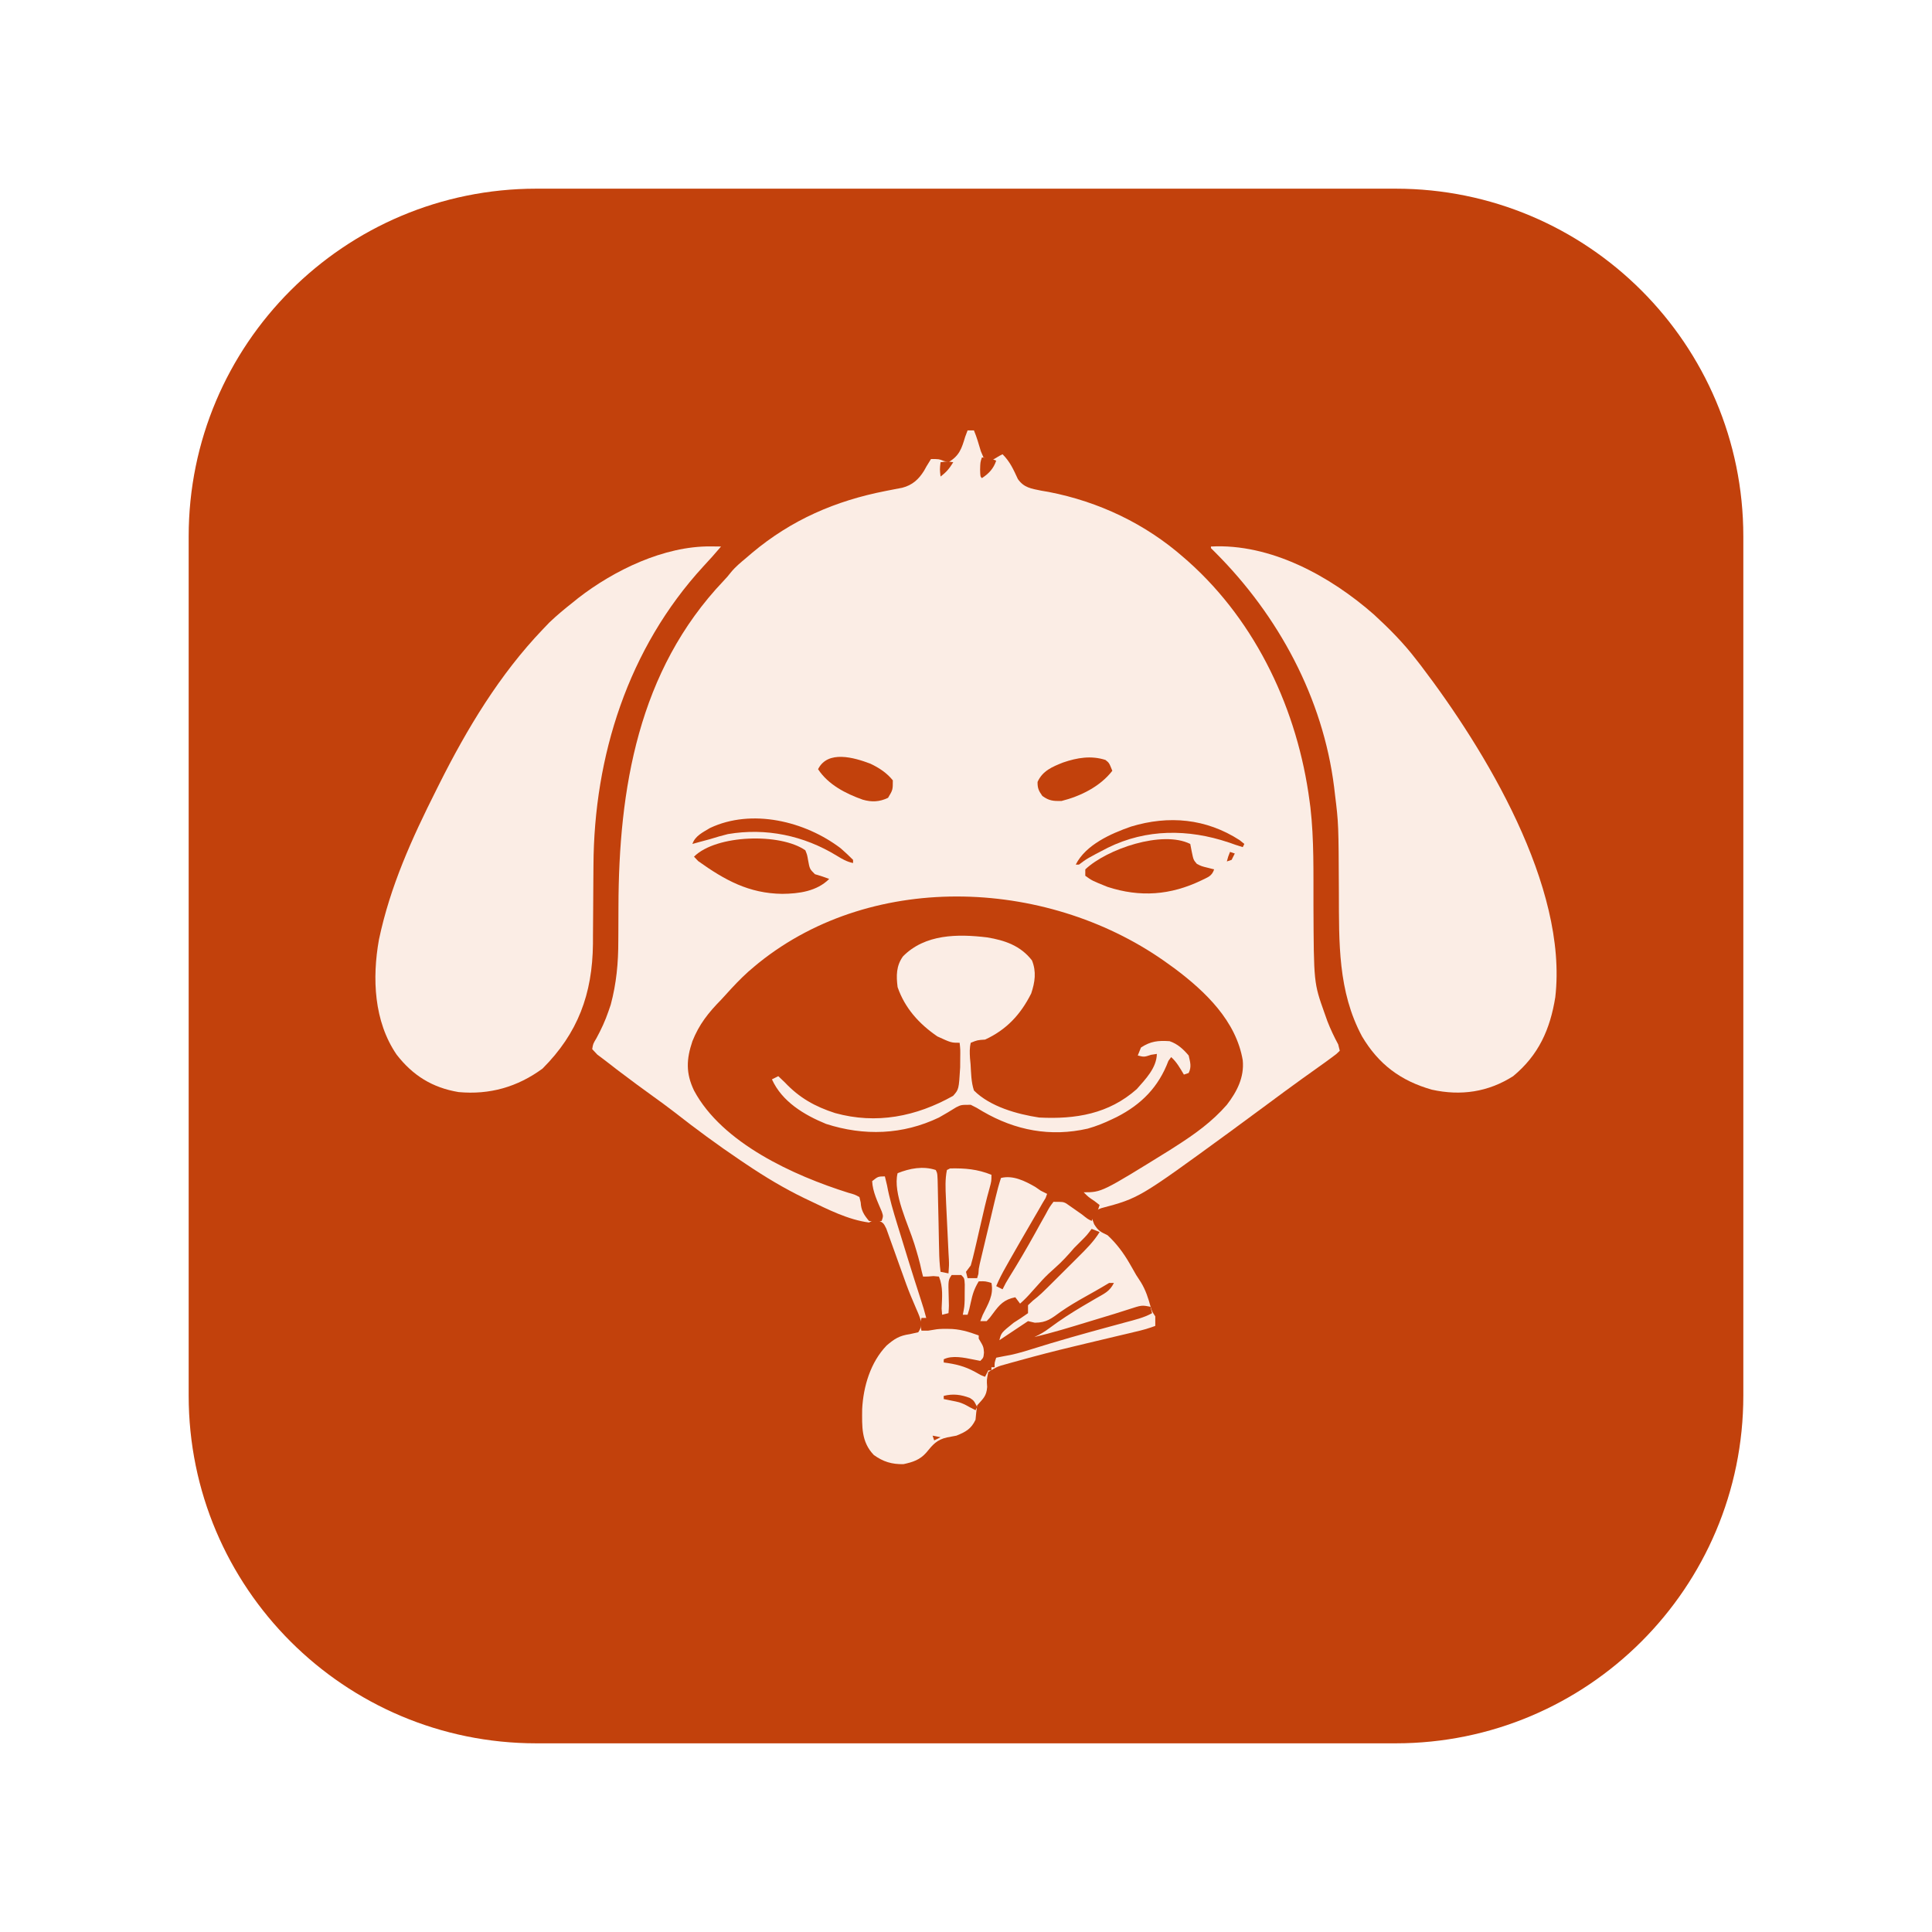
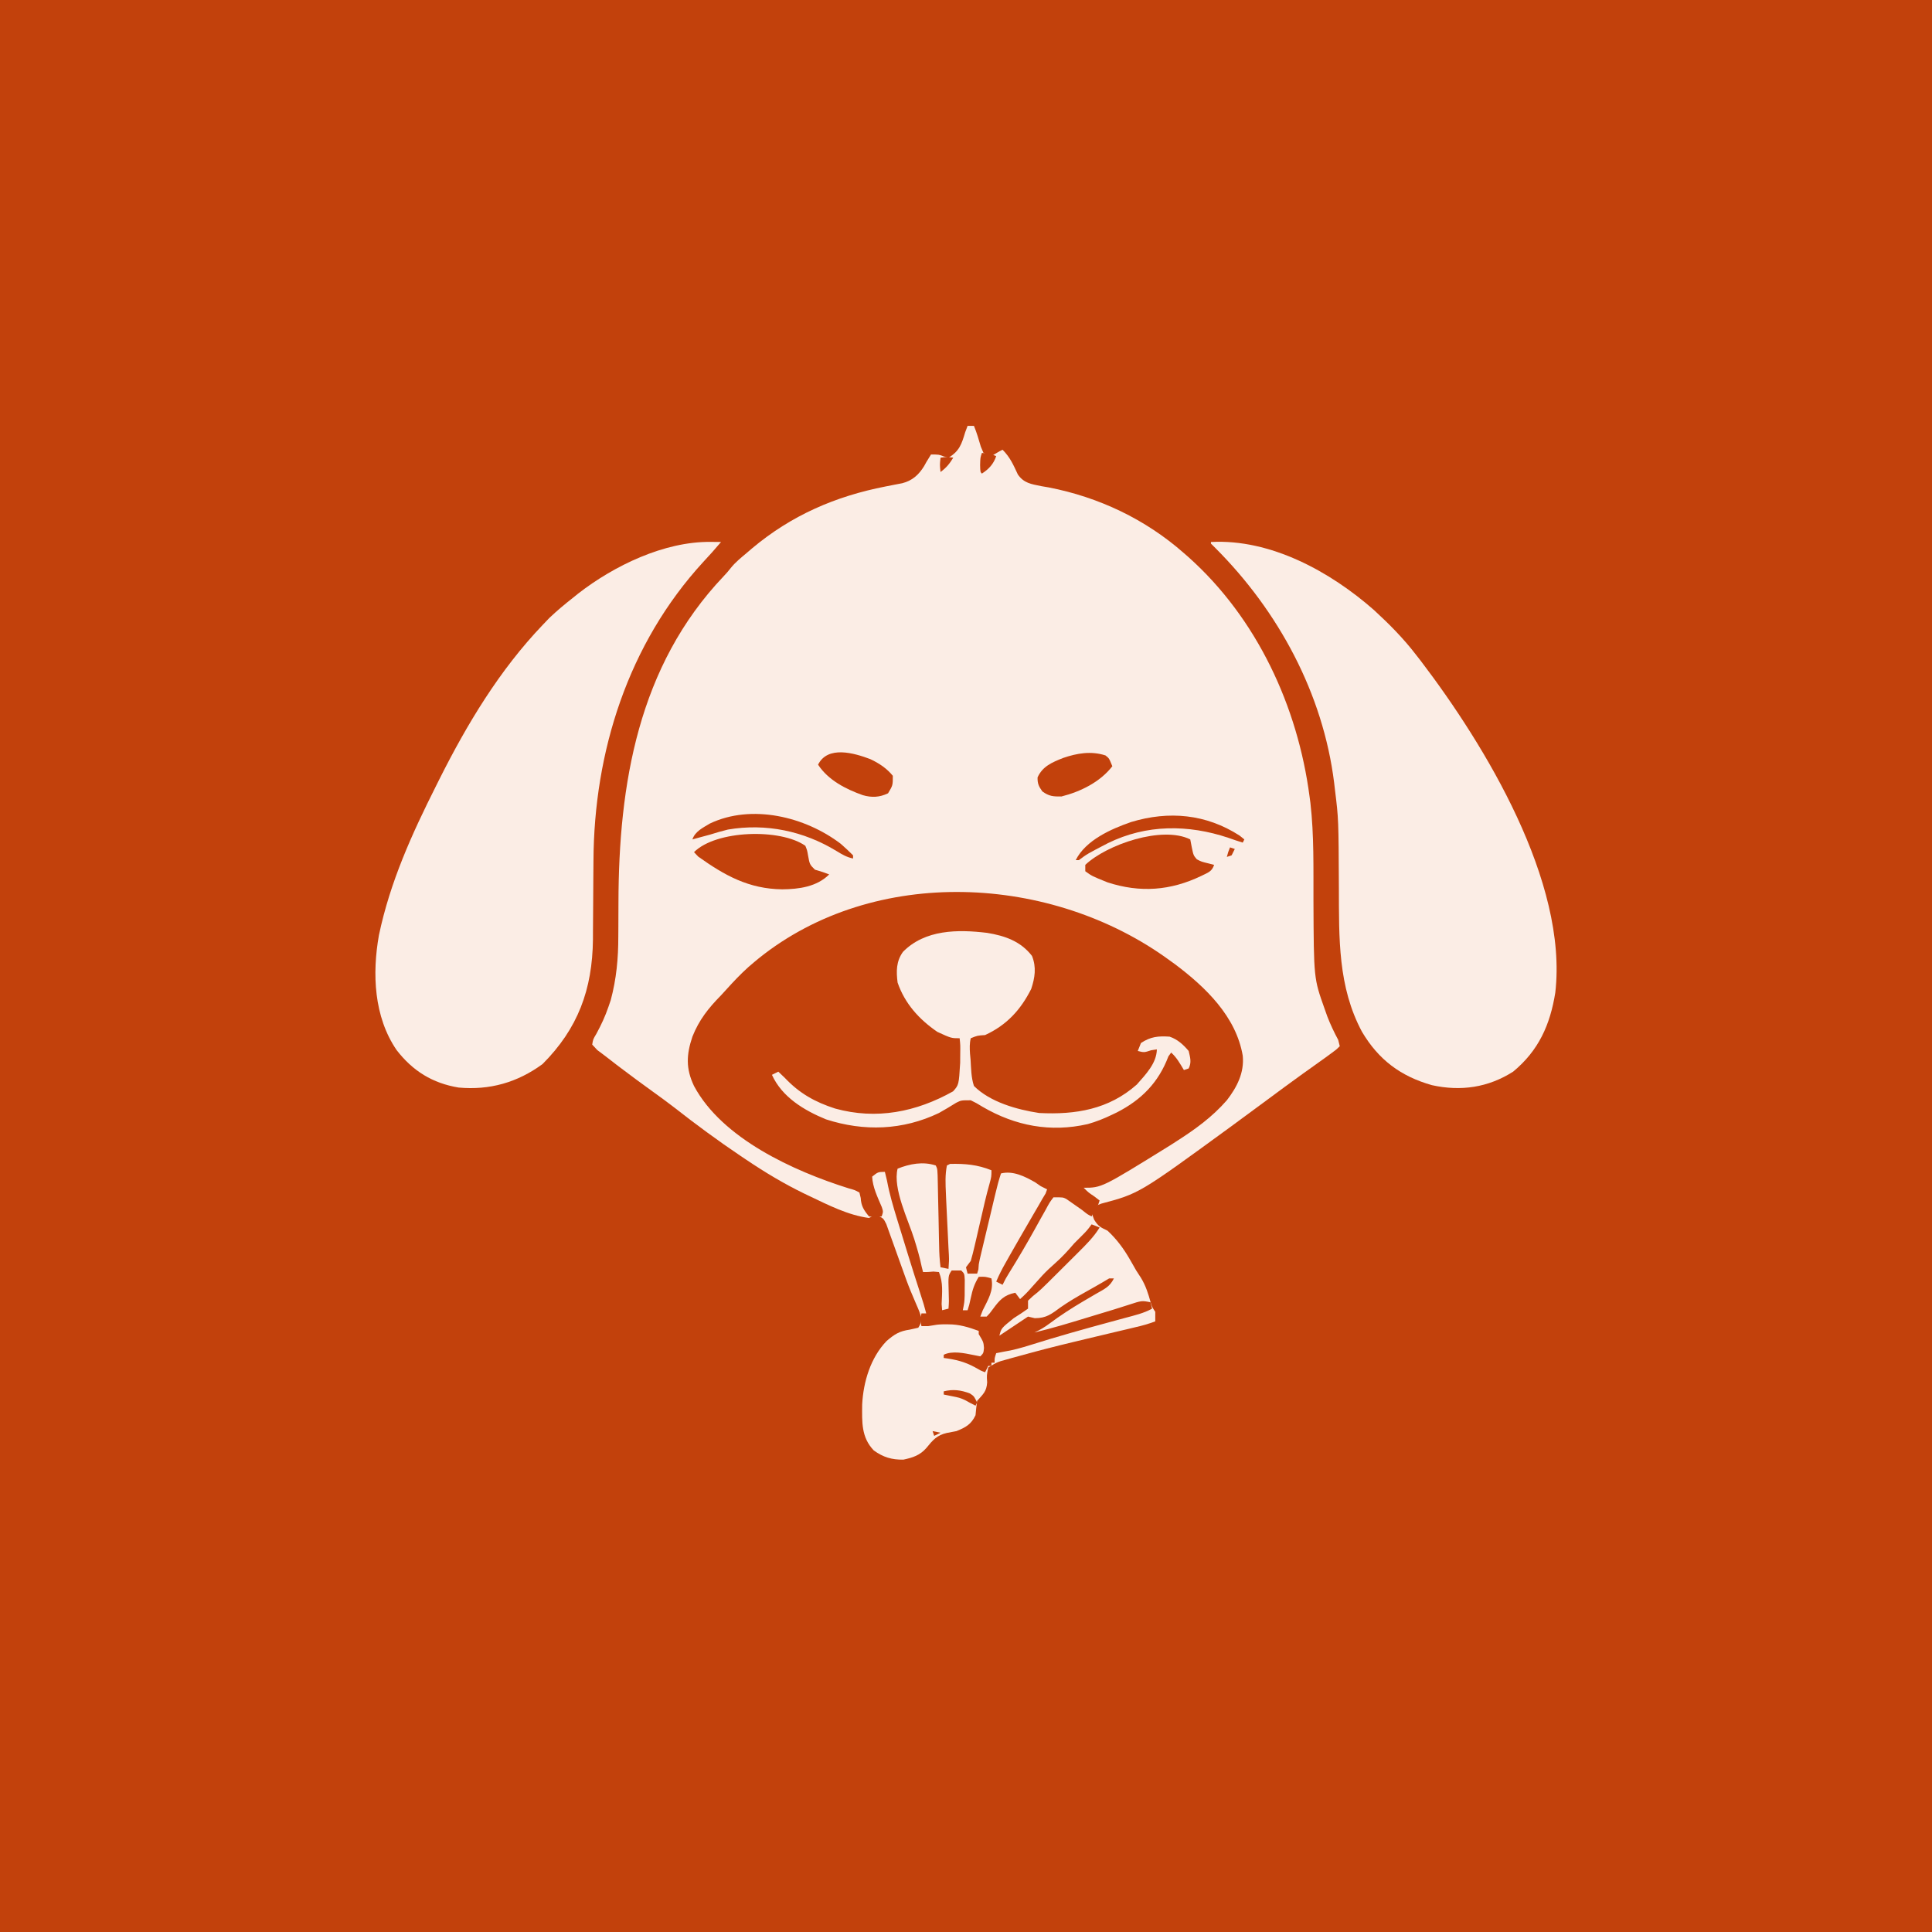
<svg xmlns="http://www.w3.org/2000/svg" viewBox="0 0 1024 1024" width="1024" height="1024">
  <clipPath id="plate">
-     <rect x="100" y="100" width="824" height="824" rx="184.3" />
+     <rect x="0" y="0" width="1024" height="1024" rx="0.0" />
  </clipPath>
  <g clip-path="url(#plate)">
-     <rect x="100" y="100" width="824" height="824" rx="184.3" fill="#C2410C" />
-     <g transform="translate(157.08,185.13) scale(0.84303)">
+     <rect x="0" y="0" width="1024" height="1024" rx="0.0" fill="#C2410C" />
+     <g transform="translate(157.08,182.73) scale(0.84303)">
      <path fill="#FBEDE5" transform="translate(422,51)" d="M0 0 C1.32 0 2.64 0 4 0 C5.792 4.279 7.017 8.641 8.34 13.086 C8.888 14.378 9.436 15.669 10 17 C11.65 17.66 13.3 18.32 15 19 C16.65 18.01 18.3 17.02 20 16 C20.66 15.67 21.32 15.34 22 15 C26.736 19.736 28.814 24.546 31.609 30.566 C35.416 36.034 40.019 36.593 46.312 37.887 C47.859 38.151 49.406 38.415 51 38.688 C82.539 44.828 111.823 58.697 136 80 C136.949 80.828 137.898 81.655 138.875 82.508 C181.858 120.902 207.554 176.278 215 233 C215.177 234.32 215.355 235.64 215.537 236.999 C217.887 257.48 217.383 278.157 217.456 298.741 C217.661 347.354 217.661 347.354 224.375 366.25 C224.983 367.966 225.592 369.681 226.219 371.449 C228.199 376.509 230.422 381.223 233 386 C233.33 387.32 233.66 388.64 234 390 C231.746 392.227 231.746 392.227 228.438 394.625 C227.232 395.509 226.027 396.394 224.785 397.305 C223.536 398.194 222.287 399.084 221 400 C219.906 400.786 218.811 401.573 217.684 402.383 C215.409 404.01 213.13 405.633 210.848 407.25 C203.165 412.741 195.593 418.386 188 424 C181.673 428.676 175.341 433.344 169 438 C167.529 439.082 166.058 440.163 164.543 441.277 C107.772 482.689 107.772 482.689 84 489 C82.35 489.66 80.7 490.32 79 491 C78 495 78 495 79.562 499.062 C82.267 503.431 83.578 503.817 88 506 C93.678 511.249 98.158 517.305 102 524 C102.639 525.114 103.279 526.227 103.938 527.375 C104.618 528.571 105.299 529.768 106 531 C106.99 532.526 107.98 534.053 109 535.625 C112.019 540.588 113.623 545.63 115.141 551.215 C116 554 116 554 118 557 C118 558.98 118 560.96 118 563 C113.678 564.622 109.744 565.734 105.266 566.734 C103.941 567.054 102.616 567.374 101.251 567.704 C98.403 568.388 95.551 569.06 92.697 569.721 C86.79 571.088 80.898 572.515 75.005 573.938 C72.084 574.643 69.163 575.345 66.241 576.043 C54.872 578.763 43.574 581.672 32.312 584.812 C31.6 585.007 31.6 585.007 27.995 585.993 C26.714 586.352 25.433 586.712 24.113 587.082 C23.039 587.383 21.964 587.685 20.857 587.995 C18 589 18 589 13 592 C12 597 12 597 12.312 601.375 C11.918 607.212 9.771 608.69 6 613 C5.59 615.991 5.254 618.992 5 622 C2.277 627.773 -1.164 629.649 -7 632 C-8.977 632.385 -10.957 632.759 -12.938 633.125 C-19.306 634.559 -21.91 637.668 -25.922 642.617 C-29.966 647.254 -34.512 648.681 -40.375 649.938 C-47.675 650.036 -52.993 648.434 -58.938 644.188 C-66.927 635.872 -66.353 626.26 -66.273 615.285 C-65.535 601.008 -61.007 585.808 -50.875 575.312 C-45.902 571.061 -42.851 569.122 -36.312 568.188 C-35.436 567.992 -35.436 567.992 -31 567 C-29.458 564.486 -29.458 564.486 -29 561 C-30.267 556.834 -30.267 556.834 -32.363 552.039 C-32.738 551.152 -32.738 551.152 -34.635 546.665 C-34.832 546.2 -34.832 546.2 -35.829 543.848 C-37.743 539.191 -39.421 534.455 -41.105 529.711 C-41.785 527.825 -42.466 525.94 -43.146 524.055 C-44.182 521.181 -45.212 518.305 -46.226 515.424 C-47.231 512.576 -48.262 509.737 -49.293 506.898 C-49.886 505.235 -50.479 503.571 -51.091 501.857 C-53 498 -53 498 -58 496 C-59.32 496.66 -60.64 497.32 -62 498 C-75.21 496.239 -87.714 489.808 -99.625 484.125 C-100.637 483.644 -101.649 483.162 -102.691 482.666 C-115.466 476.474 -127.483 469.237 -139.25 461.312 C-140.422 460.526 -141.593 459.74 -142.801 458.931 C-157.114 449.285 -170.929 439.115 -184.512 428.461 C-188.885 425.089 -193.323 421.84 -197.812 418.625 C-204.659 413.72 -211.419 408.719 -218.125 403.625 C-218.99 402.971 -219.854 402.317 -220.745 401.643 C-222.39 400.388 -224.026 399.122 -225.651 397.842 C-227.996 396.003 -230.389 394.226 -232.781 392.449 C-233.843 391.311 -234.906 390.173 -236 389 C-235.461 385.668 -235.461 385.668 -233.375 382.188 C-230.332 376.573 -227.802 371.181 -225.75 365.125 C-225.291 363.787 -224.832 362.449 -224.359 361.07 C-220.77 347.683 -219.567 334.718 -219.594 320.895 C-219.583 319.214 -219.572 317.534 -219.561 315.802 C-219.527 310.472 -219.511 305.143 -219.5 299.812 C-219.342 225.303 -207.095 151.038 -153.41 94.586 C-151 92 -151 92 -148.887 89.352 C-146.005 85.759 -142.517 82.943 -139 80 C-137.863 79.025 -136.726 78.051 -135.555 77.047 C-110.704 56.198 -83.1 44.256 -51.496 38.078 C-49.682 37.722 -47.869 37.367 -46 37 C-45.183 36.843 -45.183 36.843 -41.047 36.047 C-34.775 34.424 -30.742 30.823 -27.344 25.316 C-26.838 24.408 -26.333 23.499 -25.812 22.562 C-25.348 21.81 -25.348 21.81 -23 18 C-18 18 -18 18 -15 19.188 C-14.01 19.456 -13.02 19.724 -12 20 C-5.163 15.898 -3.75 11.499 -1.5 4 C-1.252 3.34 -1.252 3.34 0 0 Z " />
      <path fill="#FBEDE5" transform="translate(260.375,123.9375)" d="M0 0 C0.623 0.005 0.623 0.005 3.773 0.027 C4.244 0.033 4.244 0.033 6.625 0.062 C3.008 4.364 -0.727 8.52 -4.562 12.625 C-51.762 64.045 -73.285 131.739 -73.586 200.637 C-73.614 204.249 -73.643 207.862 -73.672 211.475 C-73.713 217.111 -73.75 222.748 -73.776 228.385 C-73.804 233.865 -73.85 239.344 -73.898 244.824 C-73.902 246.484 -73.905 248.144 -73.908 249.854 C-74.236 281.429 -83.391 306.078 -105.625 328.312 C-121.391 339.874 -138.873 344.849 -158.375 343.062 C-174.818 340.336 -187.232 332.623 -197.375 319.469 C-211.667 298.524 -212.782 271.471 -208.465 247.242 C-201.399 213.659 -187.737 183.606 -172.375 153.062 C-171.789 151.89 -171.204 150.717 -170.6 149.509 C-153.029 114.446 -132.596 80.51 -105.375 52.062 C-104.034 50.66 -102.694 49.258 -101.312 47.812 C-96.537 43.264 -91.564 39.128 -86.375 35.062 C-85.332 34.218 -84.289 33.374 -83.215 32.504 C-60.603 14.939 -29.129 -0.275 0 0 Z " />
      <path fill="#FBEDE5" transform="translate(575,124)" d="M0 0 C37.55 -2.019 75.106 18.669 102.551 42.828 C112.103 51.612 121.118 60.681 129 71 C130.011 72.294 131.021 73.588 132.062 74.922 C172.435 127.956 224.5 213.684 216.504 283.32 C213.248 303.59 206.04 319.725 190 333 C174.278 343.015 157.116 345.514 138.938 341.5 C119.289 335.947 105.379 325.501 95 308 C79.744 279.603 80.549 248.898 80.438 217.5 C80.24 174.251 80.24 174.251 78 156 C77.819 154.454 77.638 152.908 77.452 151.315 C70.464 95.269 42.394 43.394 2.812 3.812 C1.884 2.884 0.956 1.956 0 1 C0 0.67 0 0.34 0 0 Z " />
      <path fill="#C2410C" transform="translate(431,68)" d="M0 0 C4.812 0.375 4.812 0.375 9 2 C7.34 6.979 4.363 10.17 0 13 C-1 12 -1 12 -1.125 7.625 C-1 3 -1 3 0 0 Z " />
      <path fill="#C2410C" transform="translate(405,71)" d="M0 0 C4 -0.562 4 -0.562 8 0 C5.543 3.948 3.795 6.154 0 9 C-0.5 4.5 -0.5 4.5 0 0 Z " />
      <path fill="#C2410C" transform="translate(360.8438,260.5156)" d="M0 0 C5.467 2.571 10.336 5.765 14.156 10.484 C14.156 16.484 14.156 16.484 11.156 21.484 C5.784 24.049 0.951 24.29 -4.758 22.645 C-15.44 18.859 -26.486 13.208 -32.844 3.484 C-26.764 -8.675 -10.2 -3.861 0 0 Z " />
      <path fill="#C2410C" transform="translate(508.6875,258.1875)" d="M0 0 C2.312 1.812 2.312 1.812 4.312 6.812 C-3.376 16.751 -15.721 22.821 -27.688 25.812 C-32.884 25.878 -35.49 25.685 -39.688 22.625 C-41.967 19.419 -42.768 17.75 -42.688 13.812 C-39.552 6.829 -33.507 4.33 -26.668 1.613 C-17.857 -1.423 -9.033 -2.909 0 0 Z " />
      <path fill="#C2410C" transform="translate(549,387)" d="M0 0 C1.128 0.813 2.256 1.627 3.418 2.465 C22.614 16.889 41.833 35.345 46 60 C47.035 70.694 42.366 79.735 36 88 C26.689 98.677 15.889 106.405 4 114 C2.788 114.779 1.577 115.557 0.328 116.359 C-42.647 143 -42.647 143 -54 143 C-51 146 -51 146 -47.25 148.5 C-46.178 149.325 -45.105 150.15 -44 151 C-44.33 151.99 -44.66 152.98 -45 154 C-45.66 154.33 -46.32 154.66 -47 155 C-47.248 156.093 -47.495 157.186 -47.75 158.312 C-48.163 159.199 -48.575 160.086 -49 161 C-51.5 159.812 -51.5 159.812 -55 157 C-56.742 155.76 -58.493 154.531 -60.25 153.312 C-61.818 152.219 -63.385 151.126 -65 150 C-67 149 -67 149 -73 149 C-75.461 152.258 -75.461 152.258 -78 157 C-79.052 158.874 -80.107 160.746 -81.164 162.617 C-82.319 164.703 -83.472 166.789 -84.625 168.875 C-89.831 178.246 -95.221 187.451 -100.891 196.551 C-103 200 -103 200 -105 204 C-106.32 203.34 -107.64 202.68 -109 202 C-107.232 197.746 -105.273 193.996 -103 190 C-102.555 189.209 -102.555 189.209 -100.301 185.203 C-96.214 177.982 -92.051 170.806 -87.883 163.633 C-86.911 161.96 -85.939 160.286 -84.938 158.562 C-84.06 157.058 -83.182 155.554 -82.277 154.004 C-81.526 152.683 -80.774 151.361 -80 150 C-79.321 148.875 -78.641 147.749 -77.941 146.59 C-77.631 145.735 -77.32 144.881 -77 144 C-78.32 143.34 -79.64 142.68 -81 142 C-82.134 141.216 -83.269 140.433 -84.438 139.625 C-90.956 135.875 -98.469 132.117 -106 134 C-107.358 138.138 -108.441 142.124 -109.418 146.355 C-109.721 147.605 -110.023 148.855 -110.335 150.142 C-111.303 154.153 -112.245 158.17 -113.188 162.188 C-113.834 164.879 -114.481 167.569 -115.131 170.26 C-116.318 175.205 -117.501 180.151 -118.665 185.102 C-118.782 185.6 -118.782 185.6 -119.375 188.121 C-120 191 -120 191 -120.208 194.369 C-120.47 195.237 -120.731 196.105 -121 197 C-122.98 197 -124.96 197 -127 197 C-127.33 195.68 -127.66 194.36 -128 193 C-127.01 191.68 -126.02 190.36 -125 189 C-124.111 185.963 -123.335 182.892 -122.625 179.809 C-122.197 177.976 -121.769 176.144 -121.328 174.256 C-120.89 172.336 -120.452 170.416 -120 168.438 C-119.127 164.665 -118.252 160.893 -117.375 157.121 C-116.966 155.354 -116.558 153.586 -116.137 151.765 C-115.227 147.952 -114.255 144.181 -113.188 140.41 C-112 136 -112 136 -112 132 C-120.835 128.439 -128.624 127.798 -138 128 C-138.66 128.33 -139.32 128.66 -140 129 C-141.19 134.951 -140.894 140.544 -140.625 146.562 C-140.576 147.766 -140.527 148.97 -140.477 150.209 C-140.177 157.434 -139.819 164.654 -139.438 171.875 C-139.29 174.917 -139.144 177.958 -139 181 C-138.921 182.37 -138.843 183.741 -138.762 185.152 C-138.625 188.812 -138.625 188.812 -139 194 C-140.65 193.67 -142.3 193.34 -144 193 C-144.591 188.36 -144.839 184.068 -144.891 179.41 C-144.926 178.04 -144.961 176.67 -144.997 175.259 C-145.104 170.86 -145.178 166.462 -145.25 162.062 C-145.343 157.667 -145.443 153.272 -145.546 148.877 C-145.609 146.136 -145.663 143.395 -145.71 140.654 C-145.892 131.217 -145.892 131.217 -147 129 C-154.997 126.334 -163.36 127.944 -171 131 C-174.142 143.569 -164.241 163.273 -160.479 175.436 C-158.73 181.119 -157.069 186.659 -155.887 192.492 C-155.594 193.65 -155.301 194.807 -155 196 C-152 196 -152 196 -148.438 195.688 C-147.87 195.739 -147.87 195.739 -145 196 C-142.274 202.816 -143.05 208.857 -143.32 216.117 C-143.215 217.399 -143.109 218.68 -143 220 C-141.68 219.67 -140.36 219.34 -139 219 C-138.68 214.414 -138.68 214.414 -138.875 208.625 C-139.197 198.295 -139.197 198.295 -137 195 C-135.02 195 -133.04 195 -131 195 C-129 197 -129 197 -128.77 200.957 C-128.784 202.559 -128.798 204.162 -128.812 205.812 C-128.816 206.61 -128.816 206.61 -128.832 210.645 C-129 215 -129 215 -130 220 C-129.01 220 -128.02 220 -127 220 C-125.938 216.676 -125.938 216.676 -125 212.312 C-123.842 206.972 -122.86 203.767 -120 199 C-115.875 198.875 -115.875 198.875 -112 200 C-110.458 207.712 -114.134 213.224 -117.5 220.125 C-117.748 220.764 -117.748 220.764 -119 224 C-117.68 224 -116.36 224 -115 224 C-113.035 221.953 -113.035 221.953 -111.062 219.25 C-106.9 213.59 -104.063 210.413 -97 209 C-96.01 210.32 -95.02 211.64 -94 213 C-91.2 210.553 -88.916 208.174 -86.5 205.375 C-85.057 203.766 -83.61 202.161 -82.16 200.559 C-81.451 199.771 -80.743 198.983 -80.012 198.171 C-77.464 195.421 -74.751 192.914 -71.938 190.438 C-67.565 186.58 -63.793 182.438 -60 178 C-58.595 176.572 -57.178 175.155 -55.75 173.75 C-52 170 -52 170 -49 166 C-47.35 166.66 -45.7 167.32 -44 168 C-47.618 173.928 -52.441 178.687 -57.34 183.57 C-58.733 184.961 -60.126 186.352 -61.561 187.785 C-62.28 188.498 -62.999 189.211 -63.74 189.946 C-65.933 192.121 -68.119 194.304 -70.303 196.488 C-81.327 207.466 -81.327 207.466 -85.967 211.144 C-86.467 211.615 -86.467 211.615 -89 214 C-89 215.65 -89 217.3 -89 219 C-91.928 221.104 -94.942 223.089 -98 225 C-105.826 231.304 -105.826 231.304 -107 236 C-105.952 235.301 -104.904 234.603 -103.824 233.883 C-98.883 230.589 -93.941 227.294 -89 224 C-87.597 224.33 -86.195 224.66 -84.75 225 C-77.272 225 -74.289 222.332 -68.363 218.047 C-63.361 214.554 -58.191 211.548 -52.875 208.562 C-51.974 208.055 -51.073 207.548 -50.145 207.025 C-49.29 206.543 -48.435 206.062 -47.555 205.566 C-44.343 203.757 -41.161 201.896 -38 200 C-37.01 200 -36.02 200 -35 200 C-37.703 205.406 -41.037 206.675 -46.25 209.688 C-48.074 210.755 -49.897 211.824 -51.719 212.895 C-52.617 213.42 -53.516 213.945 -54.441 214.487 C-61.696 218.777 -68.758 223.319 -75.5 228.375 C-78.589 230.691 -81.491 232.421 -85 234 C-73.707 231.34 -62.657 227.946 -51.562 224.562 C-49.675 223.99 -47.787 223.417 -45.842 222.826 C-43.998 222.266 -42.154 221.706 -40.254 221.129 C-38.484 220.593 -36.714 220.057 -34.891 219.504 C-31.897 218.583 -28.909 217.642 -25.933 216.664 C-17.498 213.9 -17.498 213.9 -12 215 C-11.67 216.32 -11.34 217.64 -11 219 C-16.225 221.915 -22.056 223.232 -27.805 224.785 C-29.755 225.317 -31.705 225.848 -33.655 226.38 C-34.671 226.654 -35.687 226.929 -36.733 227.212 C-53.807 231.833 -70.811 236.607 -87.683 241.928 C-93.226 243.656 -98.582 245.178 -104.324 246.074 C-105.867 246.38 -107.41 246.685 -109 247 C-110.062 250.125 -110.062 250.125 -110 253 C-110.66 253 -111.32 253 -112 253 C-112 253.66 -112 254.32 -112 255 C-112.66 255 -113.32 255 -114 255 C-114.66 256.32 -115.32 257.64 -116 259 C-118.836 257.93 -118.836 257.93 -122.375 255.875 C-129.058 252.25 -134.522 251.003 -142 250 C-142 249.34 -142 248.68 -142 248 C-136.667 245.333 -129.02 246.996 -123.438 248.125 C-122.705 248.269 -122.705 248.269 -119 249 C-117 247 -117 247 -116.688 243.688 C-117 240 -117 240 -120 235 C-120 234.34 -120 233.68 -120 233 C-126.448 230.629 -132.254 228.858 -139.125 228.875 C-139.695 228.874 -139.695 228.874 -142.582 228.867 C-146 229 -146 229 -151.812 230 C-153.194 230 -154.576 230 -156 230 C-156.812 226.062 -156.812 226.062 -156 222 C-155.01 222 -154.02 222 -153 222 C-153.993 218.034 -155.151 214.251 -156.438 210.375 C-157.284 207.736 -158.129 205.097 -158.973 202.457 C-159.45 200.974 -159.927 199.491 -160.418 197.963 C-163.158 189.367 -165.804 180.743 -168.44 172.115 C-169.359 169.115 -170.285 166.118 -171.213 163.121 C-173.704 154.983 -176.101 146.993 -177.645 138.617 C-178.092 136.764 -178.539 134.91 -179 133 C-183.312 133.062 -183.312 133.062 -187 136 C-186.674 142.735 -183.518 149.002 -180.926 155.18 C-180 158 -180 158 -181 161 C-184.75 161.688 -184.75 161.688 -189 161 C-192.206 157.112 -193.92 154.47 -194.195 149.391 C-194.461 148.272 -194.726 147.153 -195 146 C-197.902 144.426 -197.902 144.426 -201.938 143.312 C-236.228 132.523 -281.294 112.15 -299 79 C-304.207 68.052 -303.834 59.392 -300 48 C-295.809 37.434 -289.907 30.029 -282 22 C-279.766 19.567 -277.537 17.129 -275.312 14.688 C-270.757 9.8 -266.194 5.22 -261 1 C-260.118 0.269 -259.237 -0.462 -258.328 -1.215 C-185.251 -59.918 -73.966 -54.149 0 0 Z M-167.625 -5.312 C-171.908 0.662 -171.901 6.868 -171 14 C-166.43 27.266 -157.449 37.158 -146 45 C-137.282 49 -137.282 49 -132 49 C-131.539 53.242 -131.539 53.242 -131.625 58.875 C-131.638 60.708 -131.651 62.541 -131.664 64.43 C-132.501 78.309 -132.501 78.309 -136.105 82.375 C-159.324 95.41 -184.318 100.376 -210.305 93.191 C-222.954 89.113 -232.756 83.627 -241.938 73.875 C-242.608 73.236 -242.608 73.236 -246 70 C-246.66 70.33 -246.66 70.33 -250 72 C-243.64 86.045 -229.788 94.341 -216 100 C-192.101 107.724 -167.788 106.898 -145 96 C-141.319 93.922 -137.699 91.789 -134.121 89.539 C-131 88 -131 88 -125 88 C-121.371 89.793 -121.371 89.793 -117.438 92.188 C-96.916 104.115 -74.875 108.318 -51.461 102.977 C-46.06 101.453 -41.047 99.443 -36 97 C-35.076 96.558 -34.151 96.116 -33.199 95.66 C-17.611 87.7 -6.893 76.737 -0.738 60.379 C-0.165 59.594 0.409 58.809 1 58 C4.55 61.209 6.534 64.891 9 69 C9.495 68.835 9.495 68.835 12 68 C13.933 64.135 12.944 61.092 12 57 C8.669 53.048 4.977 49.659 0 48 C-7.175 47.522 -11.935 47.993 -18 52 C-18.66 53.65 -19.32 55.3 -20 57 C-16 58 -16 58 -11.625 56.562 C-10.429 56.377 -9.232 56.191 -8 56 C-8.169 64.802 -15.101 71.839 -20.625 78.125 C-38.262 93.746 -59.078 97.162 -82 96 C-95.868 93.895 -112.823 89.177 -123 79 C-124.78 73.659 -124.769 68.028 -125.125 62.438 C-125.244 61.18 -125.362 59.923 -125.484 58.627 C-125.683 55.212 -125.812 52.326 -125 49 C-120.832 47.316 -120.832 47.316 -116 47 C-102.534 40.809 -93.643 31.237 -87 18 C-84.634 10.91 -83.656 4.361 -86.5 -2.75 C-93.614 -11.998 -103.573 -15.429 -114.688 -17.25 C-133.145 -19.487 -153.769 -19.407 -167.625 -5.312 Z " />
      <path fill="#C2410C" transform="translate(423.4375,659.3125)" d="M0 0 C2.562 1.688 2.562 1.688 4.562 5.688 C4.232 6.348 3.902 7.008 3.562 7.688 C1.329 6.571 -0.894 5.427 -3.062 4.188 C-6.438 2.688 -6.438 2.688 -11.812 1.625 C-13.339 1.316 -14.865 1.006 -16.438 0.688 C-16.438 0.028 -16.438 -0.632 -16.438 -1.312 C-10.615 -2.768 -5.599 -2.138 0 0 Z " />
      <path fill="#C2410C" transform="translate(400,683)" d="M0 0 C0.825 0.165 0.825 0.165 5 1 C4.34 1.33 4.34 1.33 1 3 C0.67 2.01 0.34 1.02 0 0 Z " />
      <g>
        <path fill="#C2410C" transform="translate(342.25,313.75)" d="M0 0 C2.673 2.317 5.249 4.749 7.75 7.25 C7.75 7.91 7.75 8.57 7.75 9.25 C3.73 8.404 0.888 6.72 -2.625 4.562 C-23.281 -8.047 -47.012 -13.028 -70.949 -8.949 C-74.77 -8.009 -78.499 -6.935 -82.25 -5.75 C-84.415 -5.159 -86.581 -4.575 -88.75 -4 C-89.493 -3.794 -89.493 -3.794 -93.25 -2.75 C-91.551 -7.847 -86.66 -10.064 -82.25 -12.75 C-56.029 -25.188 -22.446 -17.119 0 0 Z " />
        <path fill="#C2410C" transform="translate(593.0312,308.6016)" d="M0 0 C0.49 0.396 0.49 0.396 2.969 2.398 C2.639 3.058 2.309 3.718 1.969 4.398 C-1.06 3.49 -4.053 2.462 -7.031 1.398 C-32.284 -7.062 -58.617 -7.167 -82.852 4.773 C-95.873 11.529 -95.873 11.529 -101.031 15.398 C-101.691 15.398 -102.351 15.398 -103.031 15.398 C-96.777 2.89 -80.824 -4.17 -68.219 -8.539 C-44.506 -15.725 -21.058 -13.59 0 0 Z " />
        <path fill="#C2410C" transform="translate(320,315)" d="M0 0 C1.137 2.812 1.137 2.812 1.688 6 C2.717 11.717 2.717 11.717 6 15 C7.609 15.495 9.217 15.99 10.875 16.5 C12.236 16.995 13.598 17.49 15 18 C7.234 25.766 -4.026 27.292 -14.562 27.375 C-35.495 27.114 -50.668 18.715 -67.383 6.77 C-68.246 5.856 -69.11 4.942 -70 4 C-56.087 -9.913 -15.643 -11.003 0 0 Z " />
        <path fill="#C2410C" transform="translate(562,311)" d="M0 0 C0.309 1.609 0.619 3.217 0.938 4.875 C2 10 2 10 4.125 12.5 C7 14 7 14 11.375 15.062 C12.571 15.372 13.768 15.681 15 16 C13.54 20.381 11.006 20.882 6.938 22.938 C-12.408 32.234 -31.515 33.666 -52 27 C-61.746 23.074 -61.746 23.074 -66 20 C-66 18.68 -66 17.36 -66 16 C-52.432 3.146 -17.57 -8.785 0 0 Z " />
        <path fill="#C2410C" transform="translate(587,316)" d="M0 0 C0.99 0.33 1.98 0.66 3 1 C2.34 2.32 1.68 3.64 1 5 C0.01 5.33 -0.98 5.66 -2 6 C-1.188 2.938 -1.188 2.938 0 0 Z " />
      </g>
    </g>
  </g>
</svg>
